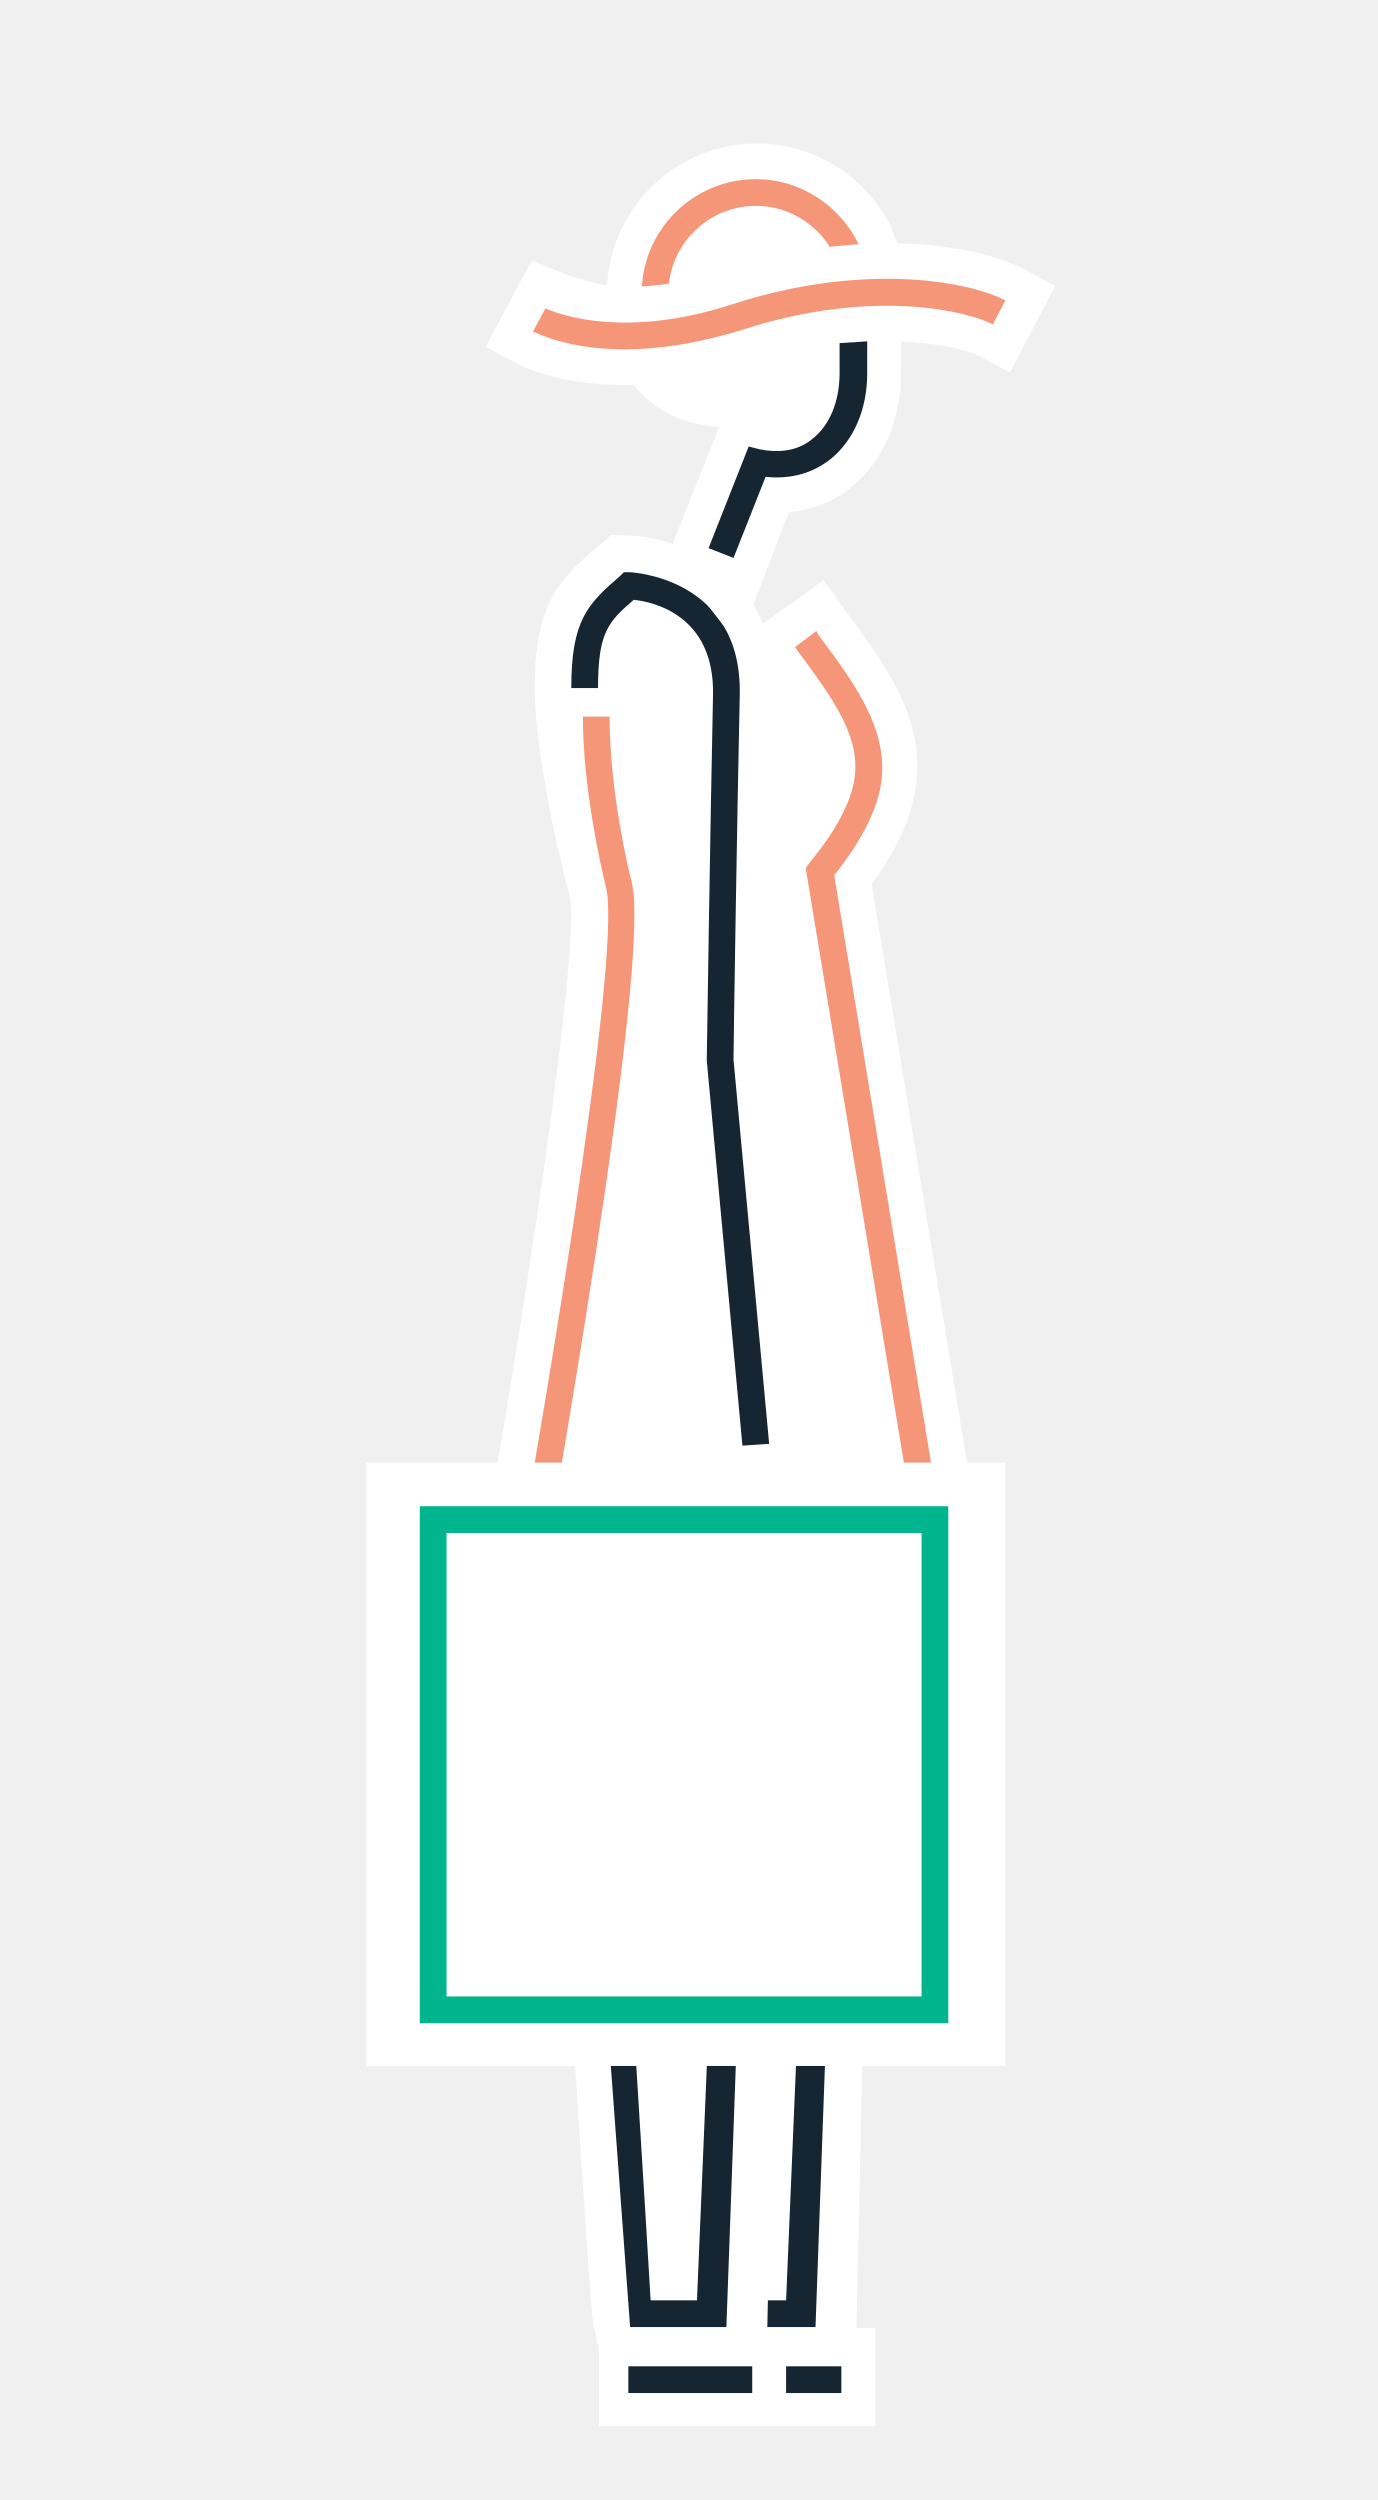
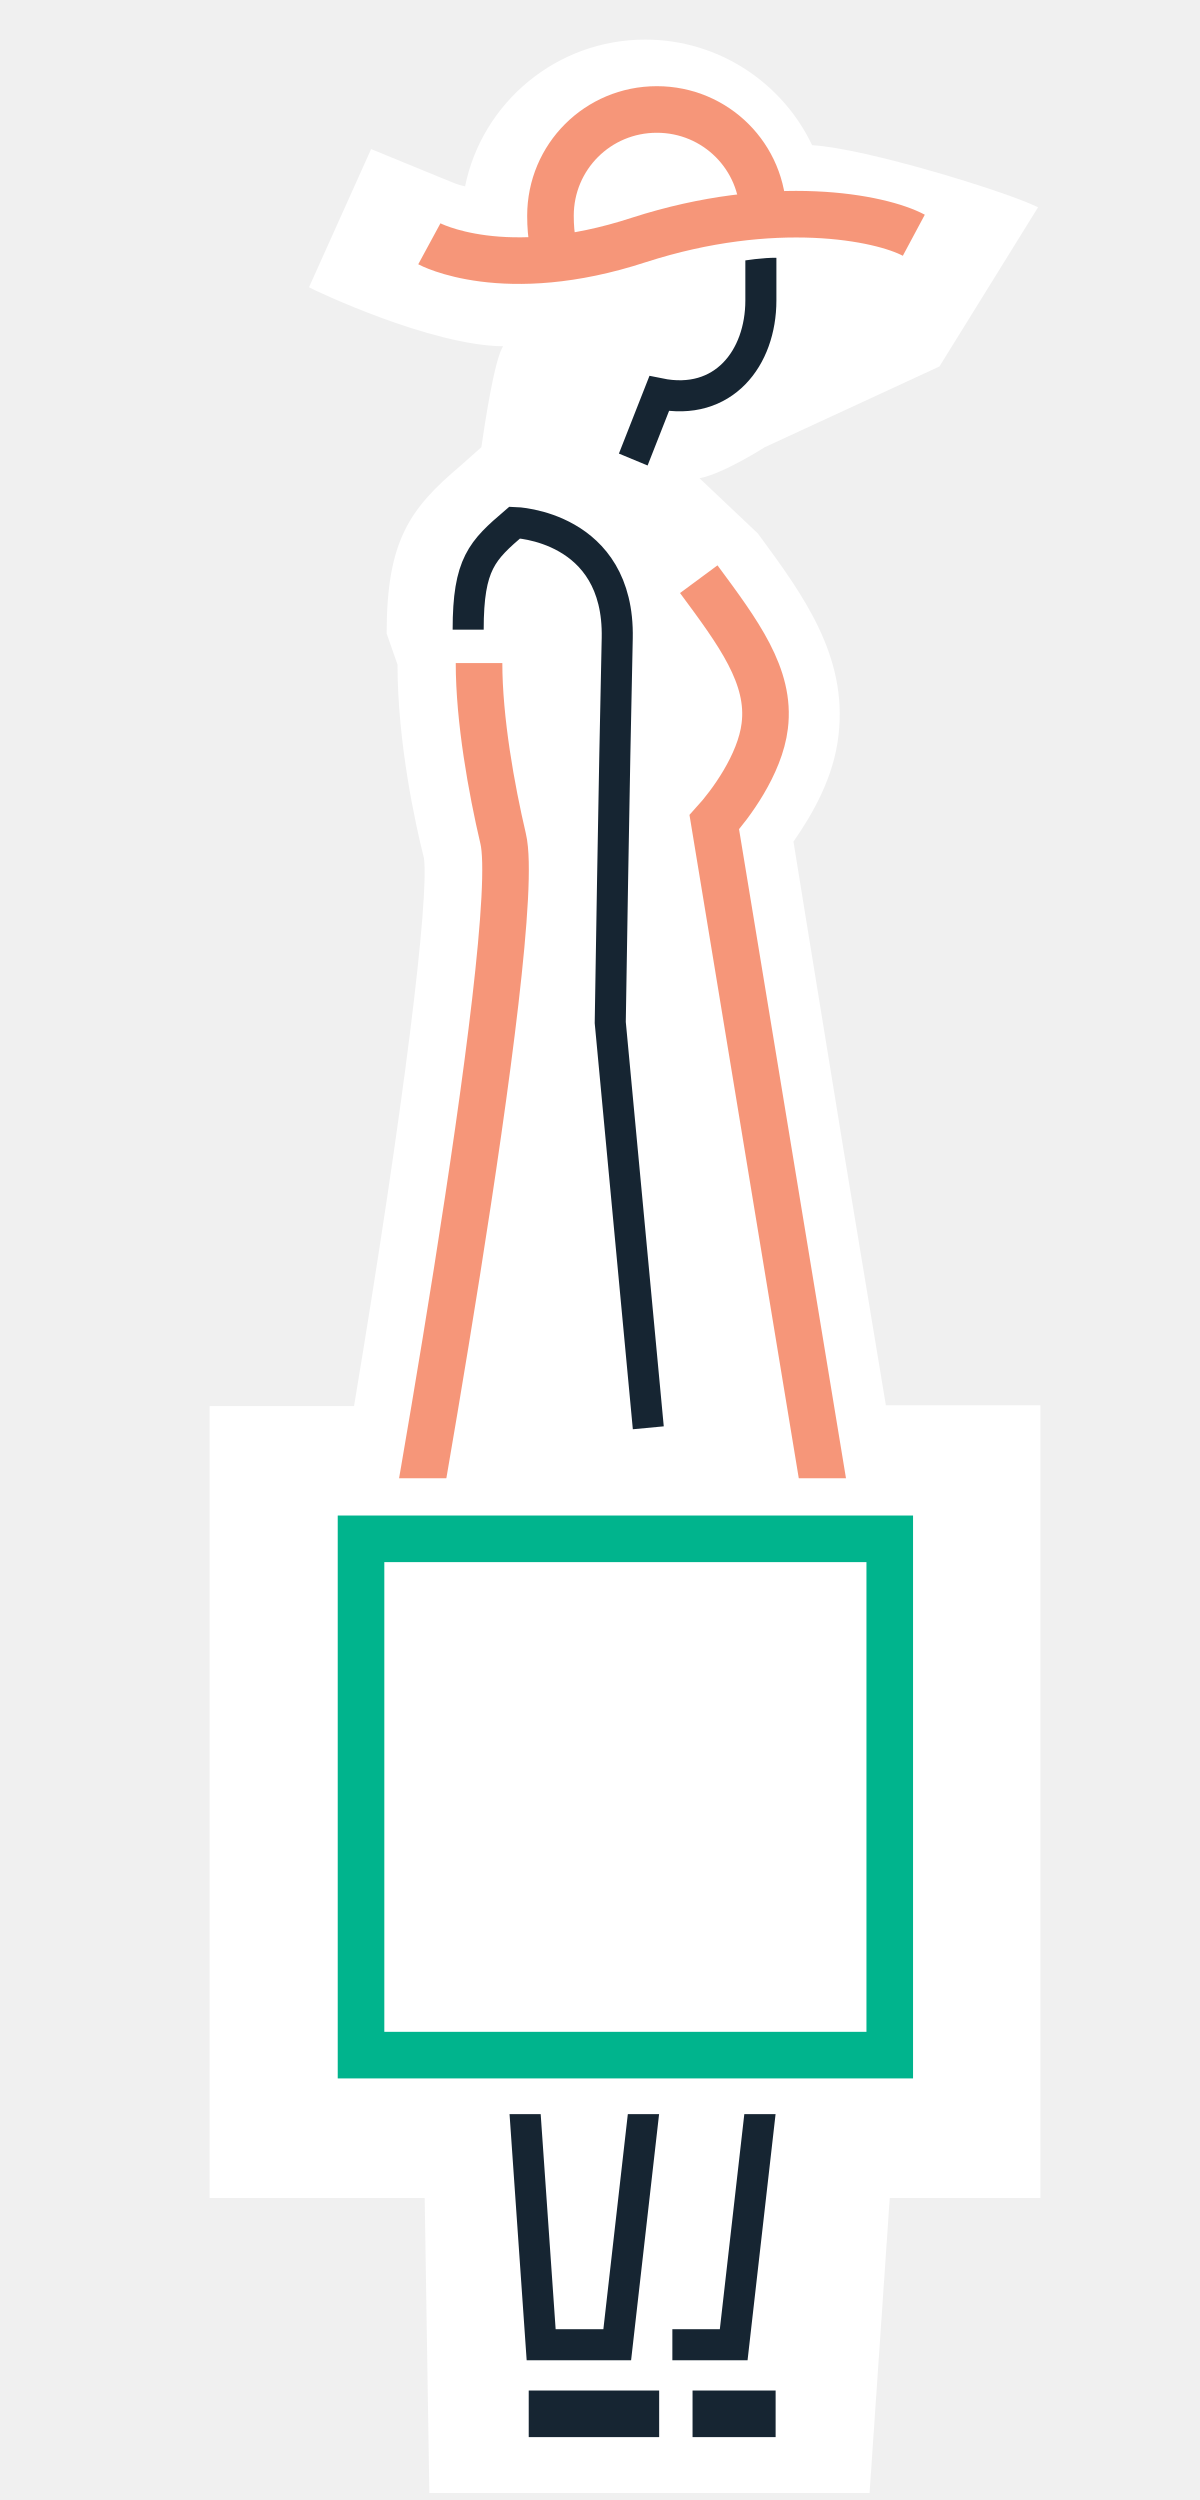
- <svg xmlns="http://www.w3.org/2000/svg" version="1.1" id="Layer_1" x="0px" y="0px" viewBox="0 0 154.5 280.5" style="enable-background:new 0 0 154.5 280.5;" xml:space="preserve">
+ <svg xmlns="http://www.w3.org/2000/svg" xmlns:xlink="http://www.w3.org/1999/xlink" version="1.1" id="Layer_1" x="0px" y="0px" viewBox="0 0 154.5 322" style="enable-background:new 0 0 154.5 322;" xml:space="preserve">
  <style type="text/css">
	.st0{fill:#FFFFFF;}
- 	.st1{fill:#162532;}
- 	.st2{fill:#F69679;}
- 	.st3{fill:none;stroke:#00B48D;stroke-width:3;stroke-miterlimit:10;}
+ 	.st1{fill:none;stroke:#162532;stroke-width:4;stroke-miterlimit:10;}
+ 	.st2{fill:none;stroke:#FFFFFF;stroke-width:3;stroke-miterlimit:10;}
+ 	.st3{fill:none;}
+ 	.st4{fill:none;stroke:#F69679;stroke-width:6;stroke-miterlimit:10;}
+ 	.st5{fill:none;stroke:#162532;stroke-width:6;stroke-miterlimit:10;}
+ 	.st6{fill:none;stroke:#00B48D;stroke-width:6;stroke-miterlimit:10;}
+ 	.st7{clip-path:url(#SVGID_2_);}
+ 	.st8{clip-path:url(#SVGID_4_);fill:#FFFFFF;}
+ 	.st9{clip-path:url(#SVGID_4_);fill:none;stroke:#162532;stroke-width:4;stroke-miterlimit:10;}
+ 	.st10{clip-path:url(#SVGID_6_);}
+ 	.st11{clip-path:url(#SVGID_8_);fill:#FFFFFF;}
+ 	.st12{clip-path:url(#SVGID_8_);fill:none;stroke:#F69679;stroke-width:6;stroke-miterlimit:10;}
+ 	.st13{fill:#162532;}
</style>
  <g>
-     <path class="st0" d="M76.6,261c-0.5-2.2-3.5-54.6-5-69.8l26.2-6.6L96,265.2H77.6L76.6,261z" />
-     <path class="st1" d="M80.7,261.1l-5.2-70.3l3-0.3c1.3,13.4,4.5,67.6,4.5,67.6l5.2,0l2.9-68.8l3-0.3l-2.6,72.1L80.7,261.1z" />
-   </g>
-   <g>
-     <rect x="77.2" y="261.2" class="st0" width="21" height="11" />
-     <rect x="80.5" y="265.5" class="st1" width="13.9" height="3" />
-   </g>
-   <g>
-     <path class="st0" d="M66.6,261c-0.5-2.2-3.5-54.6-5-69.8l26.2-6.6L86,265.2H67.6L66.6,261z" />
-     <path class="st1" d="M70.7,261.1l-5.2-70.3l3-0.3c1.3,13.4,4.5,67.6,4.5,67.6l5.2,0l2.9-68.8l3-0.3l-2.6,72.1L70.7,261.1z" />
-   </g>
-   <g>
-     <rect x="67.2" y="261.2" class="st0" width="21" height="11" />
-     <rect x="70.5" y="265.5" class="st1" width="13.9" height="3" />
-   </g>
-   <g>
-     <path class="st0" d="M97.8,99.2c2-2.7,4.5-6.9,5-11.3c0.9-7.4-3.4-13.2-7.8-19.2l-2.6-3.6L85.6,70c-3.3-7.7-11.3-9.8-14.9-9.9   l-2.1-0.1L67,61.4c-4.3,3.6-7,6.5-7,15.6s3.9,23.5,3.9,23.5c1.3,5.2-4.9,47.2-11.5,83l-1.2,6.7H73h18h21.8L97.8,99.2z" />
-     <path class="st1" d="M83.3,162.2l-4-43.2l0-0.1c0-0.3,0.4-26.8,0.7-40.9c0.2-9.1-6.9-10.5-8.9-10.7c-2.9,2.5-4,3.7-4,9.9h-3   c0-7.6,1.8-9.4,5.5-12.6l0.4-0.4l0.6,0c0.1,0,12.7,0.5,12.4,13.8c-0.3,13.7-0.7,39.2-0.7,40.9l4,43.1L83.3,162.2z" />
-   </g>
-   <path class="st2" d="M108.1,186.2L93.6,98.2c1.7-2.1,4.8-6.4,5.3-10.6c0.7-5.8-2.9-10.8-7.1-16.4l-0.2-0.4l-2.4,1.8l0.2,0.3  c4,5.4,7.1,9.6,6.5,14.3c-0.5,4-4,8.3-5,9.5l-0.5,0.7l14.2,86H77.4l0,0H59.7c2.1-12,13.4-75.2,11.2-84.3c-0.6-2.4-2.5-10.7-2.5-18.7  h-3c0,8,2,16.7,2.6,19.2c1.9,7.6-7.7,63.8-11.6,84.8l-0.3,2h30.7l0,0H108.1z" />
-   <g>
+     <path class="st0" d="M103.8,118.3l-1.6-9.9c2.5-3.6,5.2-8.3,5.8-13.7c1.2-10.2-4.6-18.1-10.1-25.6l-0.3-0.4l-7.5-7.1   c3.1-0.6,8.4-4,8.4-4L121,47.2l12.7-20.5c-4-2-22.2-7.6-29.1-8c-3.8-8-12-13.6-21.5-13.6c-11.4,0-21,8.1-23.2,18.9   c-1-0.2-1.6-0.5-1.6-0.5c0.2,0.1-10.5-4.3-10.5-4.3l-8,17.8c0.9,0.5,15.7,7.5,25,7.6c-1.1,1.6-2.4,10.2-2.8,13l-2.7,2.4   c-6.5,5.5-9.5,9.6-9.5,21.6l1.4,4c0,10,2.3,20.6,3.4,24.9c0.7,5.1-2.5,31.6-9,70.6H27v102h27.7l0.6,38H112l2.6-38H134V181h-19.9   l-5.5-33.2L103.8,118.3z" />
    <g>
+       <polyline class="st1" points="86.6,302 94.5,302 100.1,252.8   " />
+       <path class="st0" d="M98,38.7c0,7.4-4.8,13.7-13.1,12" />
+       <path class="st2" d="M98,38.7c0,7.4-4.8,13.7-13.1,12" />
+       <path class="st0" d="M74.4,210.5l35,0l-17.3-105c2-2.3,5.9-7.4,6.5-12.4c0.8-6.4-3.5-12.1-8.5-18.9L61.7,84.8    c0,7.3,1.6,16.2,3.1,22.6c2.8,11.6,6.7,28.5,6.7,28.5l-20.7,74.5l17.5,0" />
+       <path class="st3" d="M74.4,211l35,0L92.1,106c2-2.3,5.9-7.4,6.5-12.4c0.8-6.4-3.5-12.1-8.5-18.9L61.7,85.4    c0,7.3,1.6,16.2,3.1,22.6c2.8,11.6,6.7,28.5,6.7,28.5L50.8,211l17.5,0" />
+       <polyline class="st1" points="63.9,218.6 69.7,302 79.5,302 89.2,216.7   " />
+       <path class="st4" d="M61.7,85.4c0,7.3,1.6,16.2,3.1,22.6c2.8,11.6-14,103-14,103l35,0" />
+       <line class="st5" x1="84.9" y1="310.9" x2="68.1" y2="310.9" />
+       <rect x="46" y="216.2" class="st0" width="71.7" height="2.8" />
+       <path class="st4" d="M90,74.6c5.1,6.9,9.3,12.5,8.5,18.9c-0.6,5-4.5,10.2-6.5,12.4l17.3,105l-35,0" />
+       <path class="st1" d="M83.5,183.9l-4.9-52.2c0,0,0.5-32.2,0.9-49.5c0.3-14.5-13.2-14.9-13.2-14.9c-4.2,3.6-6,5.3-6,13.8" />
      <g>
-         <path class="st0" d="M101.8,32.9c0-1.6-0.3-3.1-0.7-4.5l-1.2-3.1c-2.8-5.5-8.5-9.2-15-9.2c-9.3,0-16.8,7.6-16.8,16.8     c0,4.7,1.3,8.5,3.8,11.2c2.2,2.3,5.3,3.6,8.8,3.8L75,62.2l7.8,10.1l5.7-14.8c2.6-0.3,5.1-1.2,7.1-2.9c3.5-2.9,5.5-7.5,5.5-12.7     v-6C101.2,34.9,101.8,33.9,101.8,32.9z" />
-         <path class="st2" d="M72.5,37.2C72.1,36,72,34.5,72,32.9c0-7.1,5.8-12.8,12.8-12.8s12.8,5.8,12.8,12.8h-3c0-5.4-4.4-9.8-9.8-9.8     S75,27.5,75,32.9c0,1.7,0.2,3.1,0.7,4.3C75.9,38,72.9,38.9,72.5,37.2z" />
+         <g>
+           <rect x="37.5" y="190.4" class="st0" width="86.7" height="81.9" />
+           <rect x="46.5" y="198.2" class="st6" width="68.1" height="66.5" />
+           <path class="st0" d="M70.9,27.8c0-7.6,6.1-13.7,13.7-13.7c7.6,0,13.7,6.1,13.7,13.7C98.4,35.4,70.9,49.2,70.9,27.8" />
+         </g>
      </g>
+       <g>
+         <defs>
+           <path id="SVGID_1_" d="M101.9,33.5l-2.5,33.1l-21.9-9.1l6.1-21.3c8-2.1,13.4-3,16.3-3C100.9,33.3,101.5,33.4,101.9,33.5" />
+         </defs>
+         <clipPath id="SVGID_2_">
+           <use xlink:href="#SVGID_1_" style="overflow:visible;" />
+         </clipPath>
+         <g class="st7">
+           <defs>
+             <rect id="SVGID_3_" x="-152.9" y="-356.7" width="1133" height="755.3" />
+           </defs>
+           <clipPath id="SVGID_4_">
+             <use xlink:href="#SVGID_3_" style="overflow:visible;" />
+           </clipPath>
+           <path class="st8" d="M98,23.4l0,15.3c0,7.4-4.8,13.7-13.1,12l-5.7,14.5L50.1,45l2.6-25.8L98,23.4z" />
+           <path class="st9" d="M98,23.4l0,15.3c0,7.4-4.8,13.7-13.1,12l-5.7,14.5L50.1,45l2.6-25.8L98,23.4z" />
+         </g>
+       </g>
+       <g>
+         <defs>
+           <polygon id="SVGID_5_" points="105.4,4.8 105.4,28.4 88.3,29.3 67.4,33.5 64.1,25.5 64.1,4.8     " />
+         </defs>
+         <clipPath id="SVGID_6_">
+           <use xlink:href="#SVGID_5_" style="overflow:visible;" />
+         </clipPath>
+         <g class="st10">
+           <defs>
+             <rect id="SVGID_7_" x="-152.9" y="-356.7" width="1133" height="755.3" />
+           </defs>
+           <clipPath id="SVGID_8_">
+             <use xlink:href="#SVGID_7_" style="overflow:visible;" />
+           </clipPath>
+           <path class="st11" d="M70.9,27.8c0-7.6,6.1-13.7,13.7-13.7c7.6,0,13.7,6.1,13.7,13.7C98.4,35.4,70.9,49.2,70.9,27.8" />
+           <path class="st12" d="M70.9,27.8c0-7.6,6.1-13.7,13.7-13.7c7.6,0,13.7,6.1,13.7,13.7C98.4,35.4,70.9,49.2,70.9,27.8z" />
+         </g>
+       </g>
+       <g>
+         <path class="st4" d="M55.3,31.4c0,0,9.6,5.2,27-0.5c17.4-5.6,31.1-2.9,35.4-0.6" />
+       </g>
+       <g>
+         <g>
+           <path class="st13" d="M71.5,303.1c1.9,0,1.9-3,0-3C69.6,300.1,69.6,303.1,71.5,303.1L71.5,303.1z" />
+         </g>
+       </g>
+       <line class="st5" x1="99.9" y1="310.9" x2="89.2" y2="310.9" />
    </g>
  </g>
-   <g>
-     <g>
-       <path class="st0" d="M70.1,43.2c-7.2,0-11.4-2-12.1-2.4l-3.5-1.9l2.6-4.9l2.6-4.8c0,0,6,3,10.6,3c3.4,0,7.1-0.6,11-1.9    c6.2-2,12.4-3,18.5-3c6.1,0,11.6,1.1,15.1,2.9l3.5,1.9l-5.1,9.7l-3.5-1.9c-0.8-0.4-4.4-1.6-10.1-1.6c-4.8,0-9.8,0.8-14.9,2.5    C79.6,42.3,74.7,43.2,70.1,43.2z" />
-       <path class="st2" d="M70.1,39.2c-6.5,0-10-1.9-10.3-2l1.4-2.6l-0.7,1.3l0.7-1.3c0.1,0,7.7,3.9,21.1-0.5c14.2-4.6,26-2.7,30.5-0.4    l-1.4,2.7c-2.6-1.4-13.3-4.2-28.1,0.6C78.1,38.6,73.7,39.2,70.1,39.2z" />
-     </g>
-   </g>
-   <rect x="41.1" y="164.1" class="st0" width="71.7" height="67.7" />
-   <rect x="48.6" y="170.5" class="st3" width="56.3" height="55" />
-   <g>
-     <path class="st1" d="M97.3,38.3v3.6c0,4-1.5,7.5-4.1,9.6c-2,1.6-4.5,2.3-7.3,2l-3.6,9.1l-2.8-1.1l4.5-11.4l1.2,0.3   c2.4,0.5,4.5,0.1,6-1.2c1.9-1.5,3-4.2,3-7.3v-3.4L97.3,38.3z" />
-   </g>
</svg>
